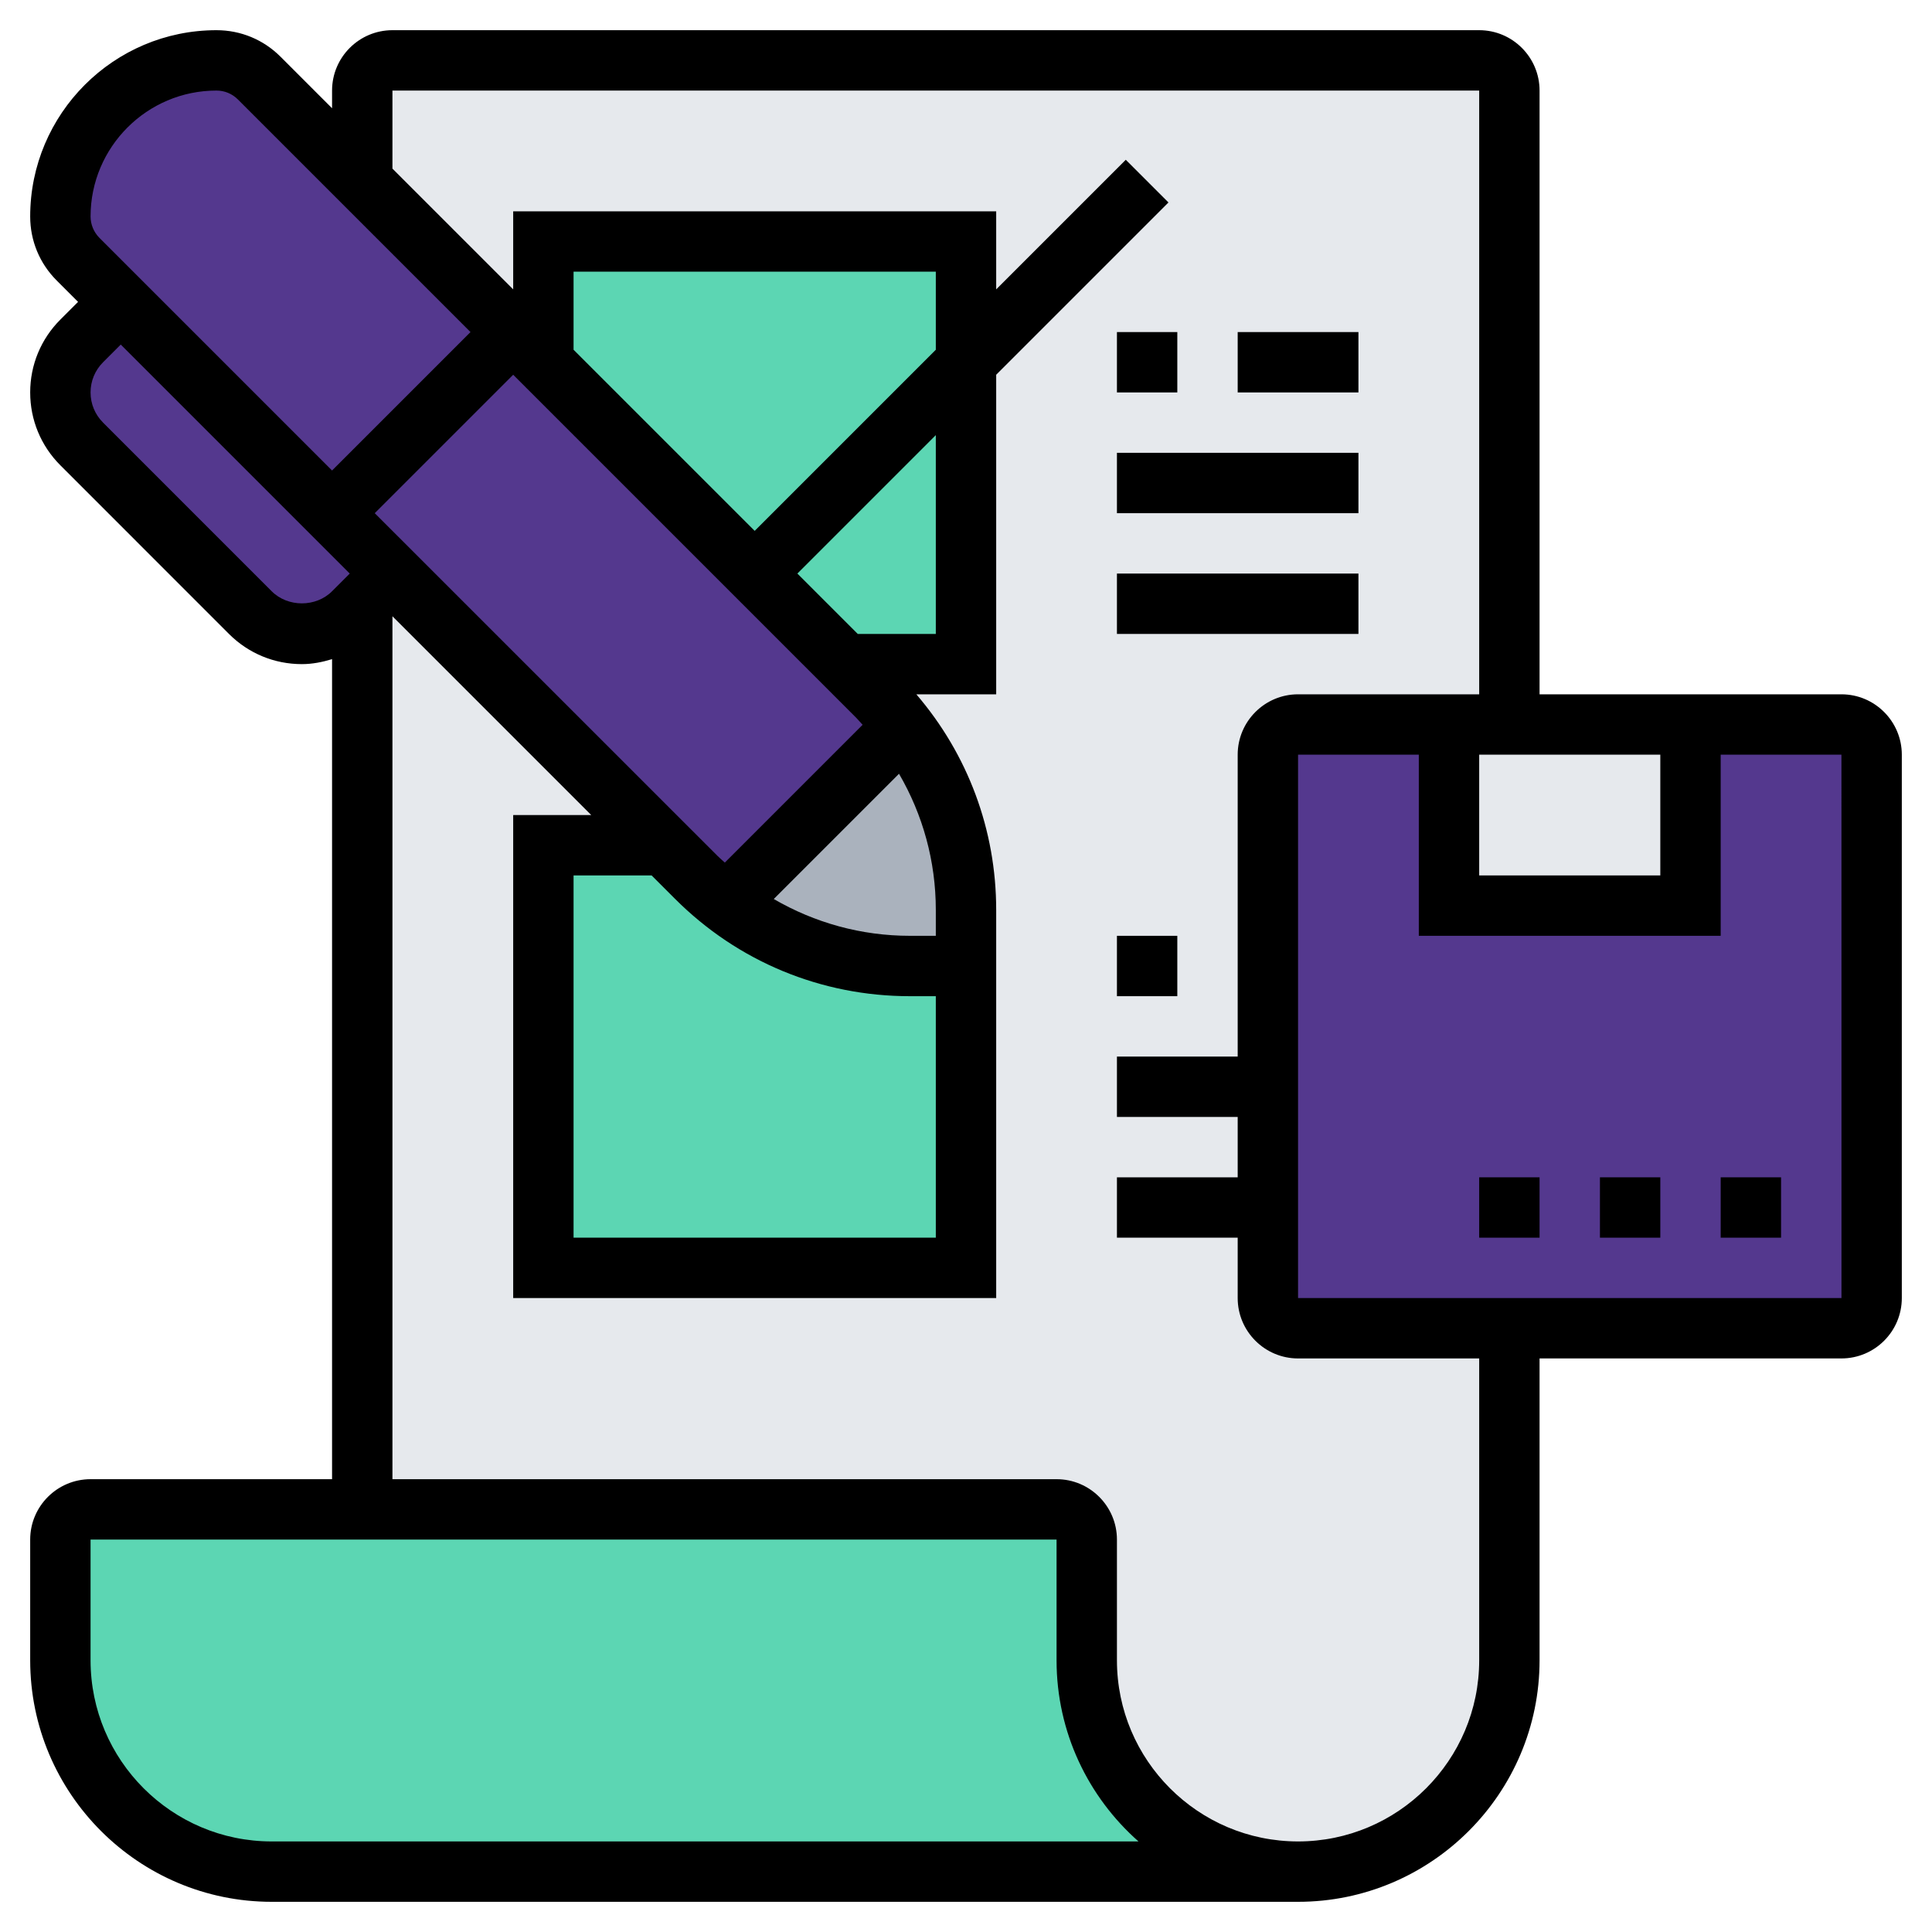
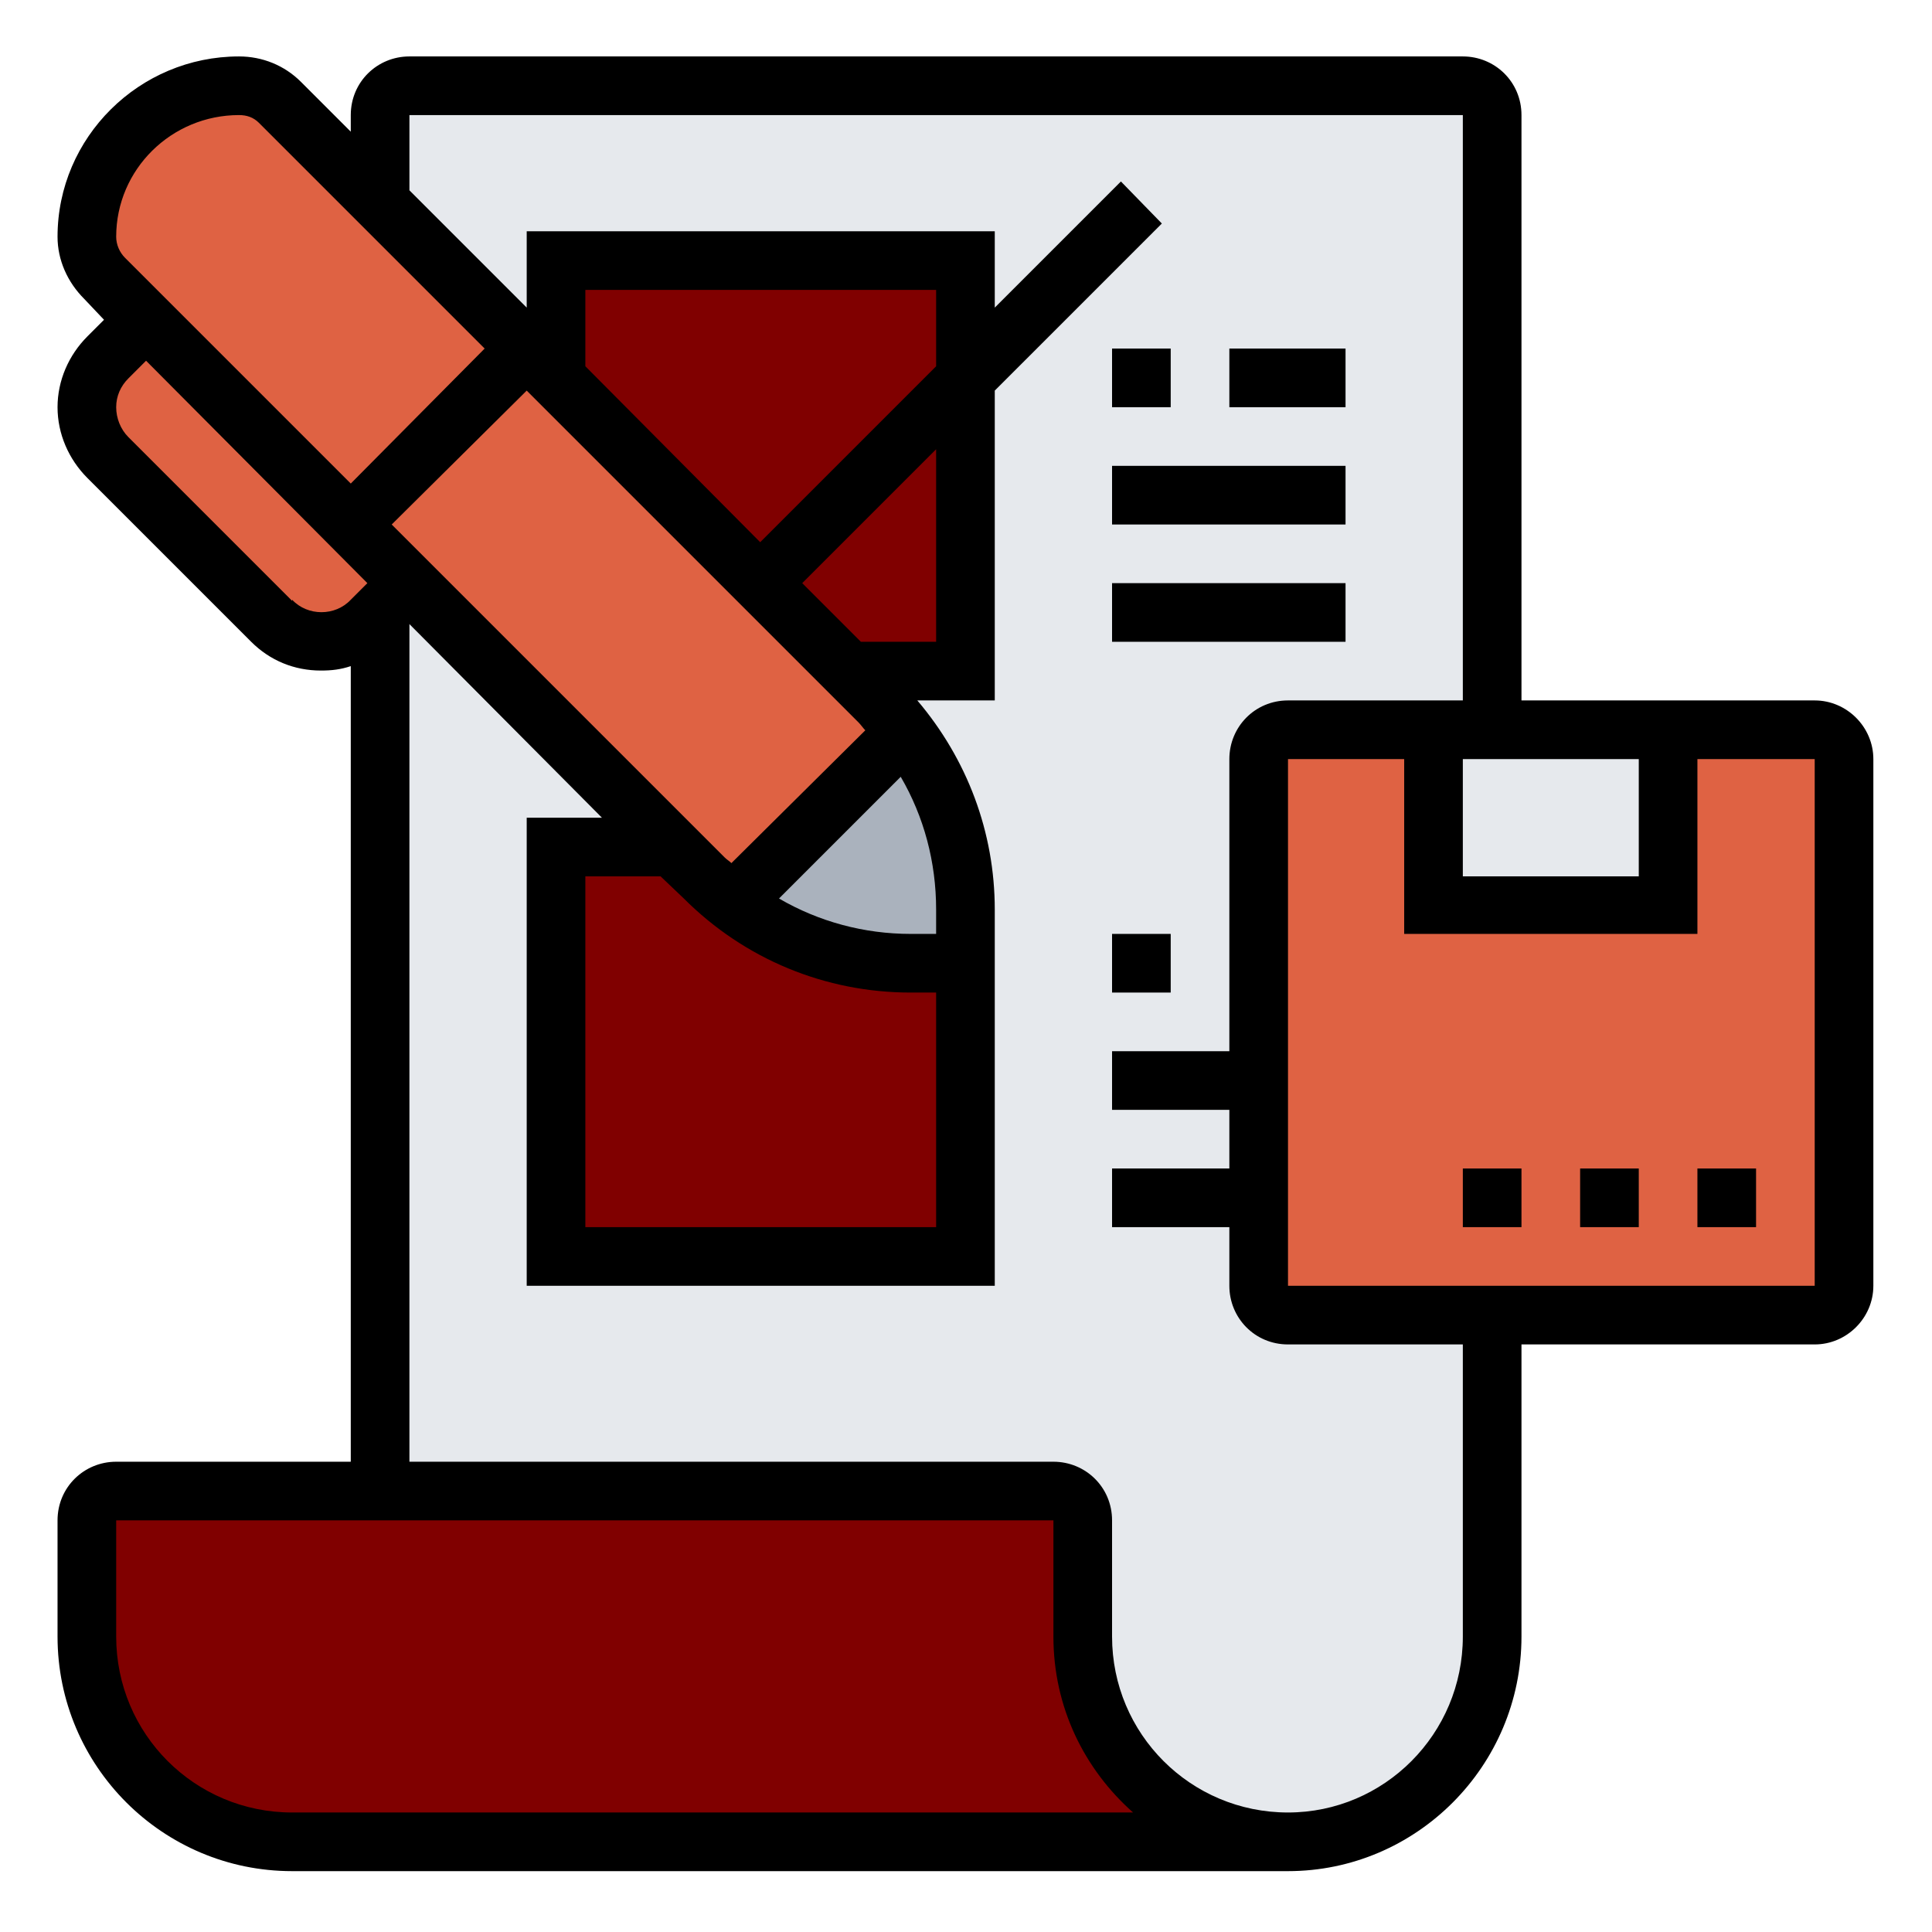
- <svg xmlns="http://www.w3.org/2000/svg" width="64" height="64">
-   <g>
-     <rect x="-1" y="-1" width="66" height="66" id="canvas_background" fill="none" />
-   </g>
-   <g>
-     <path d="m43,62l-34,0c-3.87,0 -7,-3.13 -7,-7l0,-4c0,-0.55 0.45,-1 1,-1l9,0l23,0c0.55,0 1,0.45 1,1l0,4c0,3.87 3.13,7 7,7z" fill="#5cd6b3" id="svg_1" />
-     <path d="m49,2l-36,0c-0.55,0 -1,0.45 -1,1l0,47l23,0c0.55,0 1,0.45 1,1l0,4c0,3.87 3.13,7 7,7c1.94,0 3.68,-0.78 4.95,-2.05s2.05,-3.01 2.05,-4.95l0,-52c0,-0.55 -0.45,-1 -1,-1z" fill="#e6e9ed" id="svg_2" />
-     <path d="m24.06,29.94c1.74,1.33 3.87,2.06 6.08,2.06l1.86,0l0,10l-14,0l0,-14l4,0l1.07,1.07c0.31,0.31 0.64,0.6 0.99,0.87z" fill="#5cd6b3" id="svg_3" />
-     <path d="m18.126,8l0,4l7,7l3,3l4,0l0,-10l0,-4l-14,0z" fill="#5cd6b3" id="svg_4" />
-     <path d="m13,19l-1,1l-0.29,0.29c-0.46,0.46 -1.07,0.71 -1.71,0.71s-1.25,-0.25 -1.71,-0.71l-5.58,-5.58c-0.46,-0.46 -0.71,-1.07 -0.71,-1.71s0.25,-1.25 0.71,-1.71l1.29,-1.29l7,7l2,2z" fill="#54388e" id="svg_5" />
-     <path d="m32,30.14l0,1.86l-1.86,0c-2.21,0 -4.34,-0.73 -6.08,-2.06l5.88,-5.88c1.33,1.74 2.06,3.87 2.06,6.08z" fill="#aab2bd" id="svg_6" />
-     <path d="m29.07,23.07l-1.07,-1.07l-3,-3l-7,-7l-1,-1l-5,-5l-3.41,-3.41c-0.38,-0.38 -0.89,-0.59 -1.42,-0.59c-1.43,0 -2.72,0.58 -3.65,1.52c-0.94,0.93 -1.52,2.22 -1.52,3.65c0,0.53 0.21,1.04 0.59,1.42l1.41,1.41l7,7l2,2l9,9l1.07,1.07c0.31,0.31 0.64,0.6 0.99,0.87l5.88,-5.88c-0.27,-0.35 -0.56,-0.68 -0.87,-0.99z" fill="#54388e" id="svg_7" />
-     <path d="m61,24l-18,0c-0.55,0 -1,0.45 -1,1l0,18c0,0.55 0.45,1 1,1l7,0l11,0c0.55,0 1,-0.45 1,-1l0,-18c0,-0.55 -0.45,-1 -1,-1z" fill="#54388e" id="svg_8" />
-     <path d="m50,24l6,0l0,6l-8,0l0,-6l2,0z" fill="#e6e9ed" id="svg_9" />
-     <path d="m61,23l-10,0l0,-20c0,-1.103 -0.897,-2 -2,-2l-36,0c-1.103,0 -2,0.897 -2,2l0,0.586l-1.707,-1.707c-0.566,-0.567 -1.32,-0.879 -2.122,-0.879c-3.402,0 -6.171,2.769 -6.171,6.172c0,0.801 0.312,1.555 0.879,2.121l0.707,0.707l-0.586,0.586c-0.645,0.645 -1,1.503 -1,2.414s0.355,1.769 1,2.414l5.585,5.586c0.645,0.645 1.502,1 2.415,1c0.346,0 0.679,-0.067 1,-0.165l0,27.165l-8,0c-1.103,0 -2,0.897 -2,2l0,4c0,4.411 3.589,8 8,8l34,0c4.411,0 8,-3.589 8,-8l0,-10l10,0c1.103,0 2,-0.897 2,-2l0,-18c0,-1.103 -0.897,-2 -2,-2zm-12,2l6,0l0,4l-6,0l0,-4zm-41.829,-22c0.267,0 0.519,0.104 0.708,0.293l7.707,7.707l-4.586,4.586l-7.707,-7.707c-0.186,-0.187 -0.293,-0.444 -0.293,-0.707c0,-2.301 1.871,-4.172 4.171,-4.172zm23.829,8.586l-6,6l-6,-6l0,-2.586l12,0l0,2.586zm-18.586,5.414l4.586,-4.586l11.364,11.364c0.075,0.075 0.139,0.156 0.211,0.232l-4.564,4.564c-0.077,-0.072 -0.158,-0.136 -0.232,-0.211l-11.365,-11.363zm9.95,12.778c2.078,2.077 4.84,3.222 7.778,3.222l0.858,0l0,8l-12,0l0,-12l2.586,0l0.778,0.778zm8.636,1.222l-0.858,0c-1.611,0 -3.153,-0.43 -4.51,-1.219l4.149,-4.149c0.79,1.357 1.219,2.899 1.219,4.511l0,0.857zm-2.586,-10l-2,-2l4.586,-4.586l0,6.586l-2.586,0zm-19.414,-1.414l-5.585,-5.586c-0.268,-0.268 -0.415,-0.622 -0.415,-1s0.147,-0.732 0.414,-1l0.586,-0.586l7.586,7.586l-0.586,0.586c-0.534,0.535 -1.466,0.535 -2,0zm0,41.414c-3.309,0 -6,-2.691 -6,-6l0,-4l32,0l0,4c0,2.387 1.051,4.533 2.714,6l-28.714,0zm40,-6c0,3.309 -2.691,6 -6,6s-6,-2.691 -6,-6l0,-4c0,-1.103 -0.897,-2 -2,-2l-22,0l0,-28.586l6.586,6.586l-2.586,0l0,16l16,0l0,-10l0,-1l0,-1.857c0,-2.65 -0.938,-5.152 -2.645,-7.143l2.645,0l0,-10.586l5.707,-5.707l-1.414,-1.414l-4.293,4.293l0,-2.586l-16,0l0,2.586l-4,-4l0,-2.586l36,0l0,20l-6,0c-1.103,0 -2,0.897 -2,2l0,10l-4,0l0,2l4,0l0,2l-4,0l0,2l4,0l0,2c0,1.103 0.897,2 2,2l6,0l0,10zm-6,-12l0,-18l4,0l0,6l10,0l0,-6l4,0l0.001,18l-18.001,0z" id="svg_10" />
-     <path d="m57,39l2,0l0,2l-2,0l0,-2z" id="svg_11" />
-     <path d="m53,39l2,0l0,2l-2,0l0,-2z" id="svg_12" />
-     <path d="m49,39l2,0l0,2l-2,0l0,-2z" id="svg_13" />
-     <path d="m37,11l2,0l0,2l-2,0l0,-2z" id="svg_14" />
-     <path d="m41,11l4,0l0,2l-4,0l0,-2z" id="svg_15" />
-     <path d="m37,15l8,0l0,2l-8,0l0,-2z" id="svg_16" />
-     <path d="m37,19l8,0l0,2l-8,0l0,-2z" id="svg_17" />
-     <path d="m37,31l2,0l0,2l-2,0l0,-2z" id="svg_18" />
+ <svg xmlns="http://www.w3.org/2000/svg" xml:space="preserve" width="17.462mm" height="17.462mm" version="1.1" style="shape-rendering:geometricPrecision; text-rendering:geometricPrecision; image-rendering:optimizeQuality; fill-rule:evenodd; clip-rule:evenodd" viewBox="0 0 1746 1746">
+   <defs>
+     <style type="text/css">
+    
+     .fil0 {fill:none}
+     .fil7 {fill:black}
+     .fil3 {fill:maroon}
+     .fil1 {fill:maroon}
+     .fil5 {fill:#AAB2BD}
+     .fil6 {fill:#DF6243}
+     .fil4 {fill:#DF6243}
+     .fil2 {fill:#E6E9ED}
+    
+   </style>
+   </defs>
+   <g id="Layer_x0020_1">
+     <rect id="canvas_background" class="fil0" x="-1" y="-2" width="1746" height="1746" />
+     <path id="svg_1" class="fil1" d="M1164 1665l-900 0c-102,0 -185,-83 -185,-186l0 -105c0,-15 12,-27 26,-27l238 0 609 0c14,0 26,12 26,27l0 105c0,103 83,186 186,186l0 0z" />
+     <path id="svg_2" class="fil2" d="M1322 77l-952 0c-15,0 -27,12 -27,27l0 1243 609 0c14,0 26,12 26,27l0 105c0,103 83,186 186,186 51,0 97,-21 131,-55 33,-33 54,-79 54,-131l0 -1375c0,-15 -12,-27 -27,-27z" />
+     <path id="svg_3" class="fil3" d="M662 816c46,36 103,55 161,55l50 0 0 265 -371 0 0 -371 106 0 28 28c8,9 17,16 26,23l0 0z" />
+     <polygon id="svg_4" class="fil1" points="505,236 505,342 691,527 770,606 876,606 876,342 876,236 505,236 " />
+     <path id="svg_5" class="fil4" d="M370 527l-27 26 -7 8c-12,12 -29,19 -46,19 -16,0 -33,-7 -45,-19l-147 -148c-13,-12 -19,-28 -19,-45 0,-17 6,-33 19,-45l34 -34 185 185 53 53 0 0z" />
+     <path id="svg_6" class="fil5" d="M873 822l0 49 -50 0c-58,0 -115,-19 -161,-55l156 -155c35,46 55,102 55,161z" />
+     <path id="svg_7" class="fil4" d="M795 635l-28 -29 -80 -79 -185 -185 -26 -27 -133 -132 -90 -90c-10,-10 -23,-16 -37,-16 -38,0 -72,16 -97,40 -25,25 -40,59 -40,97 0,14 5,28 15,38l38 37 185 185 53 53 238 238 28 28c8,9 17,16 26,23l156 -155c-7,-9 -15,-18 -23,-26l0 0z" />
+     <path id="svg_8" class="fil6" d="M1640 659l-476 0c-15,0 -27,12 -27,27l0 476c0,15 12,26 27,26l185 0 291 0c14,0 26,-11 26,-26l0 -476c0,-15 -12,-27 -26,-27z" />
+     <polygon id="svg_9" class="fil2" points="1349,659 1508,659 1508,818 1296,818 1296,659 " />
+     <path id="svg_10" class="fil7" d="M1640 633l-265 0 0 -529c0,-30 -24,-53 -53,-53l-952 0c-29,0 -53,23 -53,53l0 15 -45 -45c-15,-15 -35,-23 -56,-23 -90,0 -164,73 -164,163 0,21 9,41 24,56l18 19 -15 15c-17,17 -27,40 -27,64 0,24 10,47 27,64l148 148c17,17 39,26 63,26 10,0 18,-1 27,-4l0 719 -212 0c-29,0 -53,23 -53,53l0 105c0,117 95,212 212,212l900 0c116,0 211,-95 211,-212l0 -264 265 0c29,0 53,-24 53,-53l0 -476c0,-29 -24,-53 -53,-53l0 0zm-318 53l159 0 0 106 -159 0 0 -106zm-1106 -582c7,0 13,2 18,7l204 204 -121 122 -204 -204c-5,-5 -8,-12 -8,-19 0,-61 50,-110 111,-110zm630 227l-159 159 -158 -159 0 -69 317 0 0 69zm-492 143l122 -121 300 300c2,2 4,5 6,7l-121 120c-2,-2 -4,-3 -6,-5l-301 -301 0 0zm264 338c55,55 128,85 205,85l23 0 0 212 -317 0 0 -317 68 0 21 20 0 0zm228 32l-23 0c-42,0 -83,-11 -119,-32l110 -110c21,36 32,77 32,120l0 22 0 0zm-68 -264l-53 -53 121 -121 0 174 -68 0 0 0zm-514 -37l-148 -148c-7,-7 -11,-17 -11,-27 0,-10 4,-19 11,-26l16 -16 200 201 -15 15c-14,15 -39,15 -53,0l0 1zm0 1095c-88,0 -159,-71 -159,-159l0 -105 847 0 0 105c0,64 28,120 72,159l-760 0 0 0zm1058 -159c0,88 -71,159 -158,159 -88,0 -159,-71 -159,-159l0 -105c0,-30 -24,-53 -53,-53l-582 0 0 -757 174 175 -68 0 0 423 423 0 0 -265 0 -26 0 -49c0,-70 -25,-136 -70,-189l70 0 0 -280 151 -151 -37 -38 -114 114 0 -69 -423 0 0 69 -106 -106 0 -68 952 0 0 529 -158 0c-30,0 -53,24 -53,53l0 264 -106 0 0 53 106 0 0 53 -106 0 0 53 106 0 0 53c0,29 23,53 53,53l158 0 0 265 0 -1zm-158 -317l0 -476 105 0 0 158 265 0 0 -158 106 0 0 476 -476 0 0 0z" />
+     <polygon id="svg_11" class="fil7" points="1534,1056 1587,1056 1587,1109 1534,1109 " />
+     <polygon id="svg_12" class="fil7" points="1428,1056 1481,1056 1481,1109 1428,1109 " />
+     <polygon id="svg_13" class="fil7" points="1322,1056 1375,1056 1375,1109 1322,1109 " />
+     <polygon id="svg_14" class="fil7" points="1005,315 1058,315 1058,368 1005,368 " />
+     <polygon id="svg_15" class="fil7" points="1111,315 1216,315 1216,368 1111,368 " />
+     <polygon id="svg_16" class="fil7" points="1005,421 1216,421 1216,474 1005,474 " />
+     <polygon id="svg_17" class="fil7" points="1005,527 1216,527 1216,580 1005,580 " />
+     <polygon id="svg_18" class="fil7" points="1005,844 1058,844 1058,897 1005,897 " />
  </g>
</svg>
